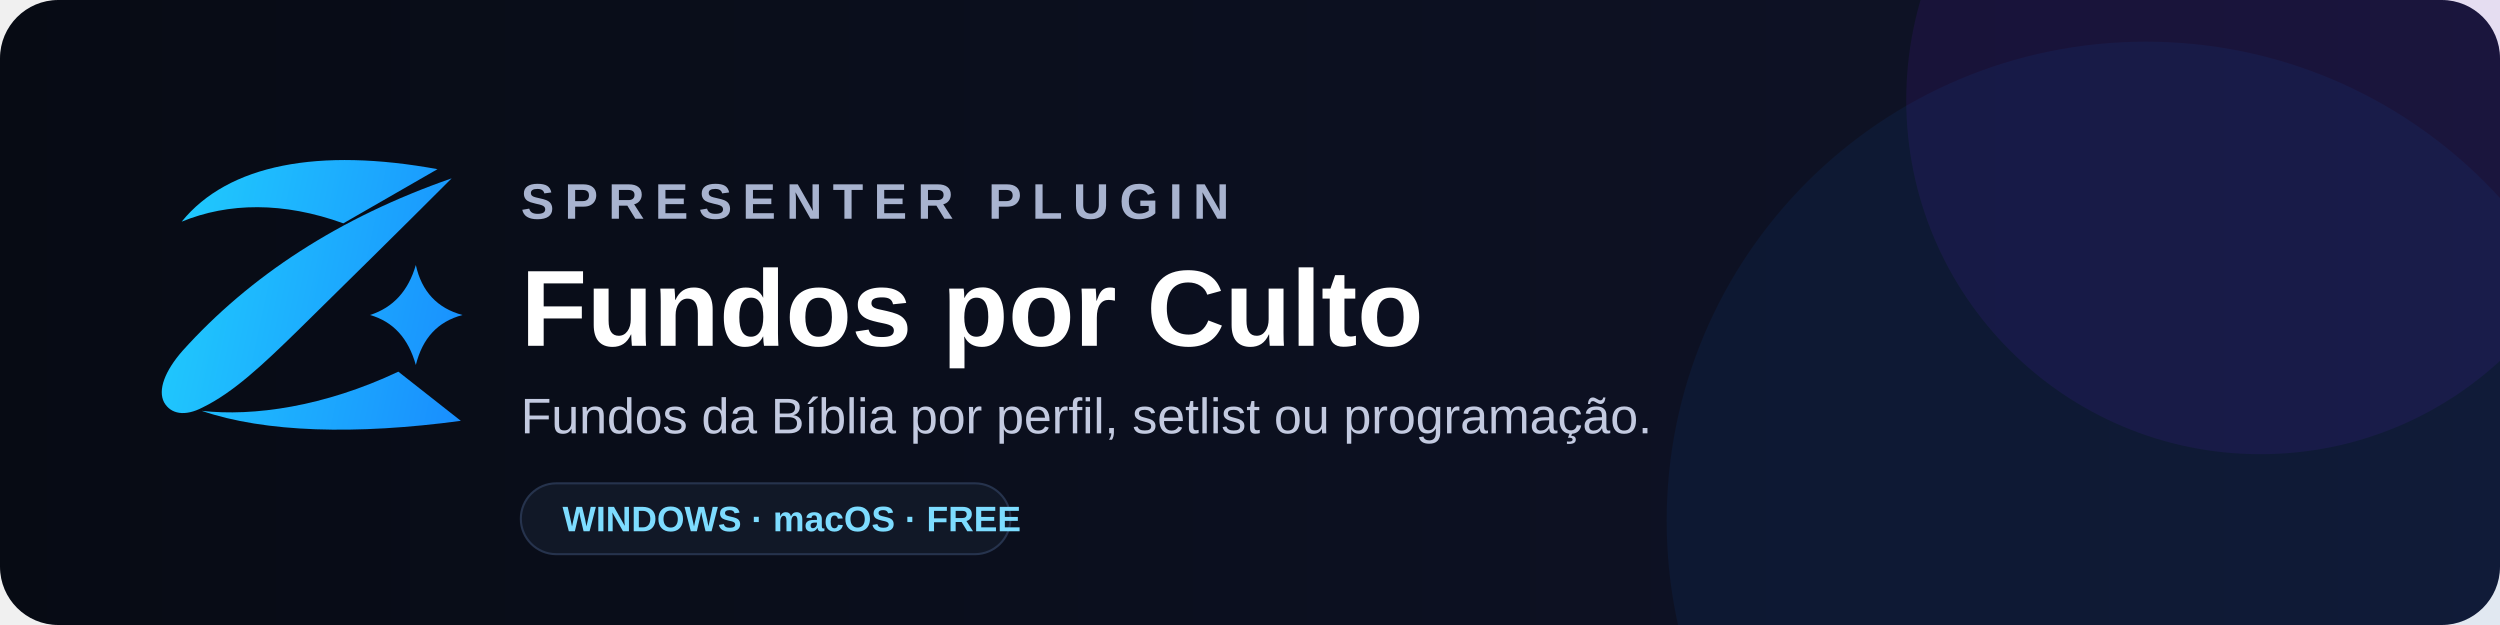
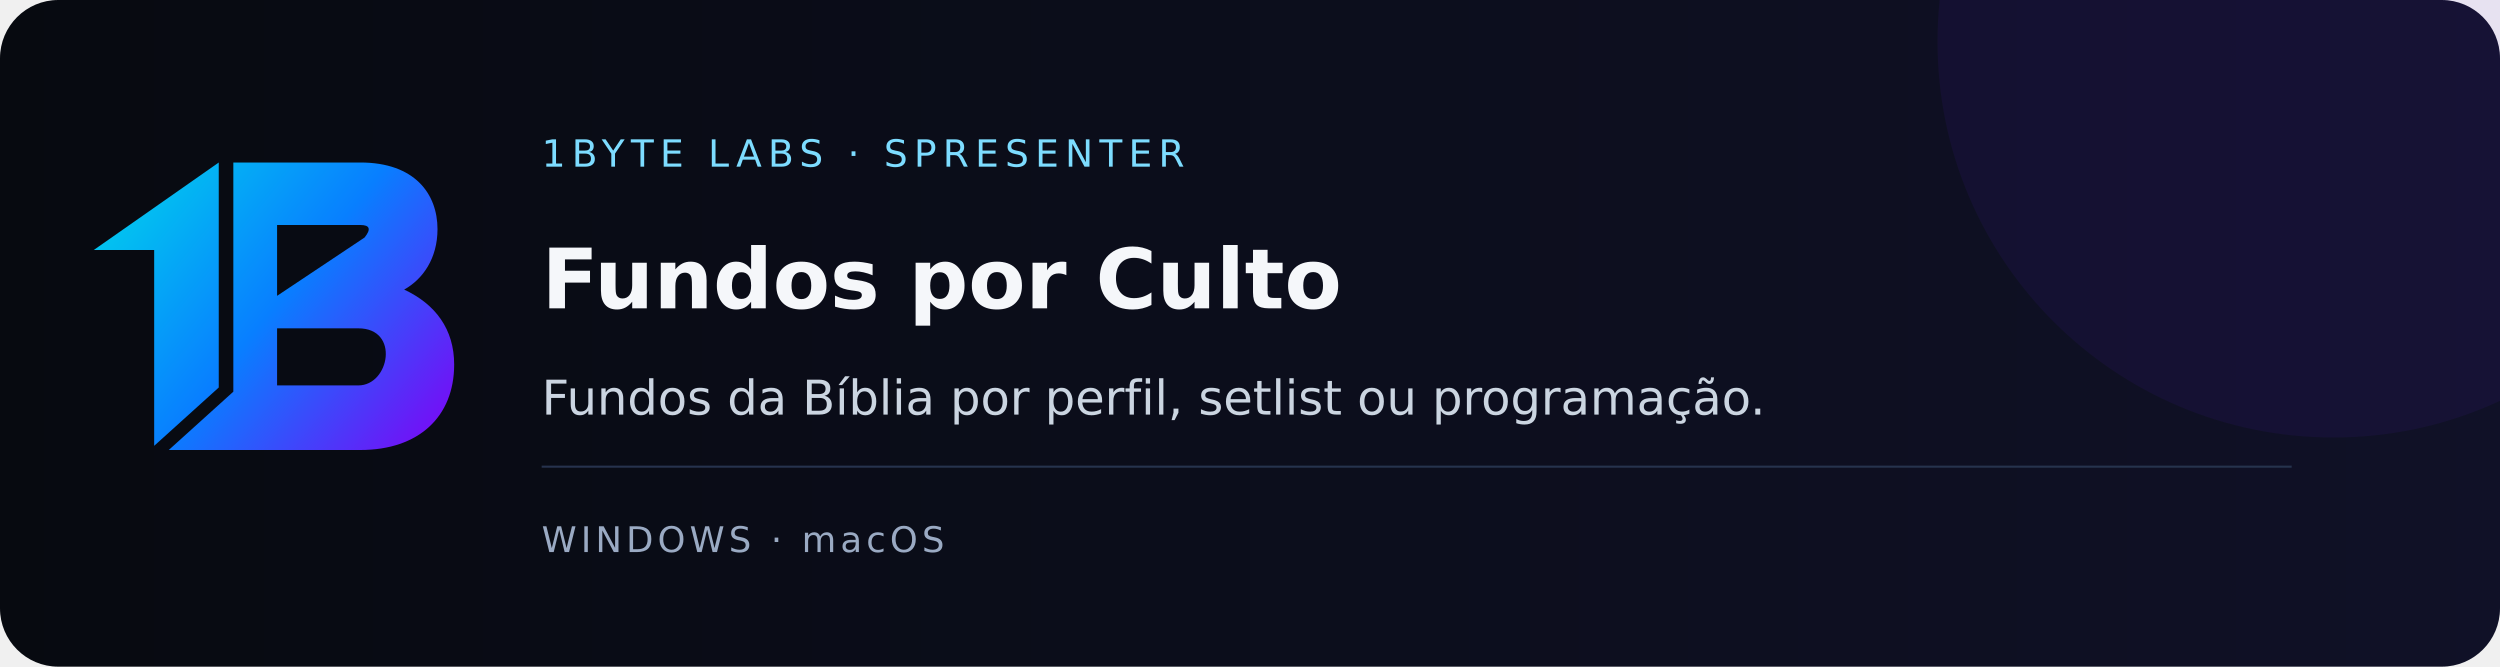
- <svg xmlns="http://www.w3.org/2000/svg" viewBox="0 0 1200 300" role="img" aria-labelledby="title desc">
+ <svg xmlns="http://www.w3.org/2000/svg" width="1200" height="320" viewBox="0 0 1200 320" role="img" aria-label="Fundos por Culto — 1Byte Labs">
  <defs>
-     <linearGradient id="g" x1="40" y1="30" x2="1160" y2="270" gradientUnits="userSpaceOnUse">
-       <stop stop-color="#21D4FD" />
-       <stop offset=".52" stop-color="#1677FF" />
-       <stop offset="1" stop-color="#7A20FF" />
+     <linearGradient id="mark" gradientUnits="userSpaceOnUse" x1="0" y1="0" x2="865" y2="690">
+       <stop stop-color="#00D8EB" />
+       <stop offset=".5" stop-color="#087FFF" />
+       <stop offset="1" stop-color="#8200F5" />
    </linearGradient>
-     <linearGradient id="bg" x1="0" x2="1">
-       <stop stop-color="#070B14" />
-       <stop offset="1" stop-color="#10142A" />
+     <linearGradient id="brand" x1="0" y1="0" x2="1" y2="1">
+       <stop stop-color="#00D8EB" />
+       <stop offset=".5" stop-color="#087FFF" />
+       <stop offset="1" stop-color="#8200F5" />
+     </linearGradient>
+     <linearGradient id="bg">
+       <stop stop-color="#070A10" />
+       <stop offset="1" stop-color="#101127" />
    </linearGradient>
  </defs>
-   <rect width="1200" height="300" rx="28" fill="url(#bg)" />
-   <circle cx="1085" cy="48" r="170" fill="#7A20FF" opacity=".09" />
-   <circle cx="1030" cy="250" r="230" fill="#1677FF" opacity=".07" />
-   <g transform="translate(54 38) scale(.40)" fill="url(#g)">
-     <path d="M83 171C139 102 248 82 390 108L277 173C205 147 139 148 83 171Z" />
-     <path d="M407 119C342 184 280 245 222 302C180 343 145 376 108 394C87 405 70 402 62 388C54 373 63 350 84 326C165 236 272 166 407 119Z" />
-     <path d="M107 398C169 405 254 393 343 351L418 410C292 427 183 424 107 398Z" />
-     <path d="M309 283C337 274 355 254 364 223C371 255 390 275 420 283C390 291 372 311 364 343C355 311 337 291 309 283Z" />
+   <rect width="1200" height="320" rx="28" fill="url(#bg)" />
+   <circle cx="1120" cy="20" r="190" fill="#7020FF" opacity=".07" />
+   <g transform="translate(45 78) scale(.20)">
+     <g fill="url(#mark)">
+       <path d="M0 210 300 0V540L145 680V210Z" />
+       <path fill-rule="evenodd" d="M335 0H640C770 0 825 75 825 160 825 230 790 280 745 305 820 340 865 400 865 485 865 610 780 690 640 690H180L335 550ZM440 150V320L650 180Q674 150 640 150ZM440 398V535H635C710 535 735 398 635 398Z" />
+     </g>
  </g>
-   <text x="250" y="105" fill="#A8B3CF" font-family="Montserrat,Arial,sans-serif" font-size="24" font-weight="600" letter-spacing="5">SPRESENTER PLUGIN</text>
-   <text x="250" y="166" fill="#FFFFFF" font-family="Montserrat,Arial,sans-serif" font-size="52" font-weight="700">Fundos por Culto</text>
-   <text x="250" y="208" fill="#C3CAE0" font-family="Montserrat,Arial,sans-serif" font-size="24">Fundos da Bíblia por perfil, setlist ou programação.</text>
-   <rect x="250" y="232" width="235" height="34" rx="17" fill="#111827" stroke="#26334D" />
-   <text x="270" y="255" fill="#7DDCFF" font-family="Arial,sans-serif" font-size="17" font-weight="700">WINDOWS · macOS · FREE</text>
+   <text x="260" y="80" font-family="DejaVu Sans,Arial,sans-serif" font-size="18" letter-spacing="3" fill="#7DDCFF">1BYTE LABS · SPRESENTER</text>
+   <text x="260" y="148" font-family="DejaVu Sans,Arial,sans-serif" font-size="40" font-weight="700" fill="#F5F7FA">Fundos por Culto</text>
+   <text x="260" y="199" font-family="DejaVu Sans,Arial,sans-serif" font-size="23" fill="#CBD5E1">Fundos da Bíblia por perfil, setlist ou programação.</text>
+   <path d="M260 224H1100" stroke="#26334D" />
+   <text x="260" y="265" font-family="DejaVu Sans,Arial,sans-serif" font-size="17" letter-spacing="2" fill="#9AAAC3">WINDOWS · macOS</text>
</svg>
